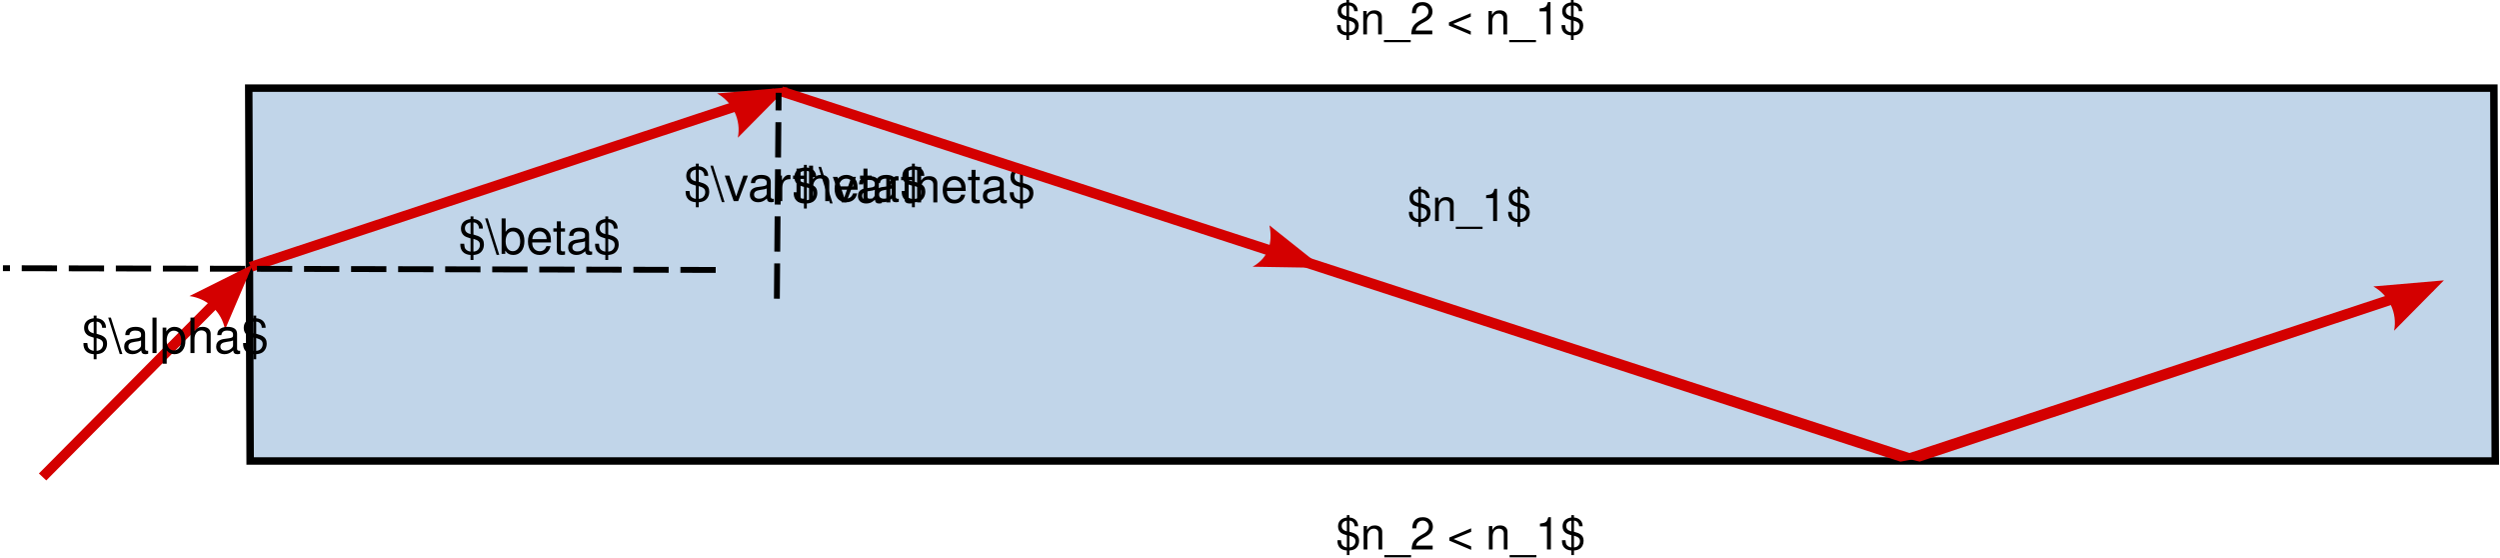
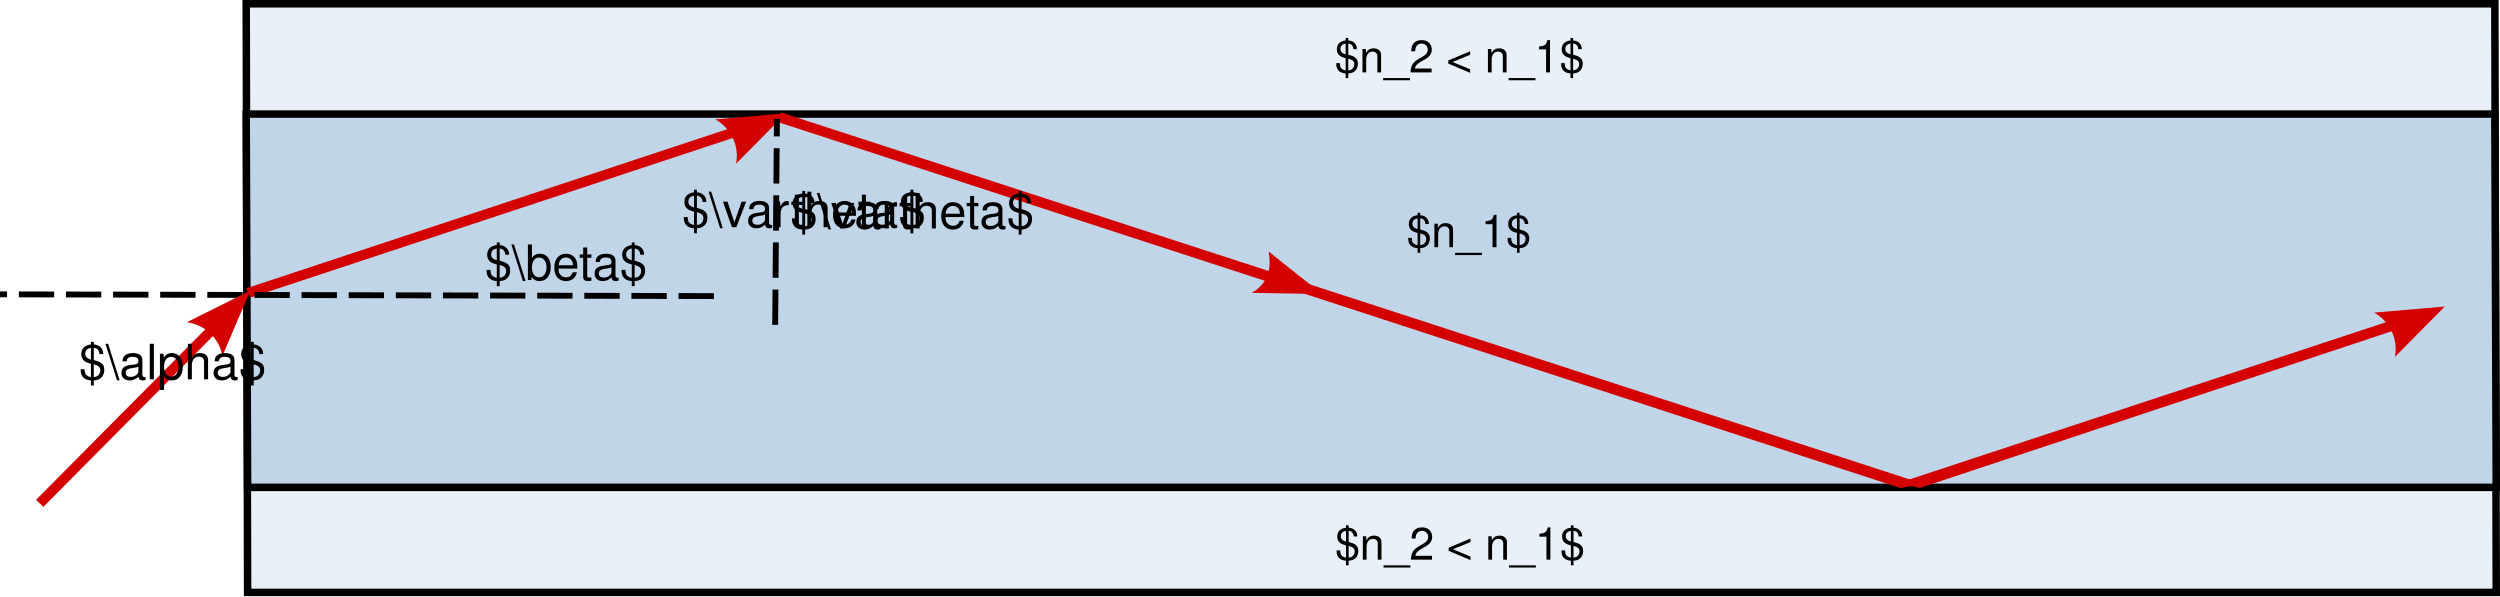
- <svg xmlns="http://www.w3.org/2000/svg" xmlns:ns1="http://www.openswatchbook.org/uri/2009/osb" width="1232.26" height="274.703" id="svg2" version="1.1">
+ <svg xmlns="http://www.w3.org/2000/svg" xmlns:ns1="http://www.openswatchbook.org/uri/2009/osb" width="1230.82" height="293.502" id="svg2" version="1.1">
  <defs id="defs4">
    <linearGradient id="linearGradient3885">
      <stop id="stop3887" offset="0" style="stop-color:#828282;stop-opacity:1;" />
      <stop style="stop-color:#a3a3a3;stop-opacity:1;" offset="0.25" id="stop3893" />
      <stop style="stop-color:#c1c1c1;stop-opacity:1;" offset="0.5" id="stop3891" />
      <stop id="stop3889" offset="1" style="stop-color:#e0e0e0;stop-opacity:1;" />
    </linearGradient>
    <linearGradient id="linearGradient3875">
      <stop style="stop-color:#9c9c9c;stop-opacity:1;" offset="0" id="stop3877" />
      <stop style="stop-color:#e0e0e0;stop-opacity:1;" offset="1" id="stop3879" />
    </linearGradient>
    <linearGradient id="linearGradient7780" ns1:paint="solid">
      <stop style="stop-color:#afafaf;stop-opacity:1;" offset="0" id="stop7782" />
    </linearGradient>
    <marker orient="auto" refY="0" refX="0" id="Arrow1Mend" style="overflow:visible">
-       <path id="path3883" d="M 0,0 5,-5 -12.5,0 5,5 0,0 z" style="fill-rule:evenodd;stroke:#000000;stroke-width:1pt" transform="matrix(-0.4,0,0,-0.4,-4,0)" />
+       <path id="path3883" d="M 0,0 5,-5 -12.5,0 5,5 0,0 Z" style="fill-rule:evenodd;stroke:#000000;stroke-width:1pt" transform="matrix(-0.4,0,0,-0.4,-4,0)" />
    </marker>
    <marker orient="auto" refY="0" refX="0" id="Arrow1Mstart" style="overflow:visible">
-       <path id="path3880" d="M 0,0 5,-5 -12.5,0 5,5 0,0 z" style="fill-rule:evenodd;stroke:#000000;stroke-width:1pt" transform="matrix(0.4,0,0,0.4,4,0)" />
+       <path id="path3880" d="M 0,0 5,-5 -12.5,0 5,5 0,0 Z" style="fill-rule:evenodd;stroke:#000000;stroke-width:1pt" transform="matrix(0.4,0,0,0.4,4,0)" />
    </marker>
    <marker orient="auto" refY="0" refX="0" id="Arrow1Sstart" style="overflow:visible">
-       <path id="path3886" d="M 0,0 5,-5 -12.5,0 5,5 0,0 z" style="fill-rule:evenodd;stroke:#000000;stroke-width:1pt" transform="matrix(0.2,0,0,0.2,1.2,0)" />
+       <path id="path3886" d="M 0,0 5,-5 -12.5,0 5,5 0,0 Z" style="fill-rule:evenodd;stroke:#000000;stroke-width:1pt" transform="matrix(0.2,0,0,0.2,1.2,0)" />
    </marker>
    <marker orient="auto" refY="0" refX="0" id="Arrow2Mend" style="overflow:visible">
      <path id="path3999" style="fill-rule:evenodd;stroke-width:0.625;stroke-linejoin:round" d="M 8.719,4.034 -2.207,0.016 8.719,-4.002 c -1.745,2.372 -1.735,5.617 -6e-7,8.035 z" transform="scale(-0.6,-0.6)" />
    </marker>
    <marker orient="auto" refY="0" refX="0" id="Arrow1Mstart-3" style="overflow:visible">
-       <path id="path3880-6" d="M 0,0 5,-5 -12.5,0 5,5 0,0 z" style="fill-rule:evenodd;stroke:#000000;stroke-width:1pt" transform="matrix(0.4,0,0,0.4,4,0)" />
+       <path id="path3880-6" d="M 0,0 5,-5 -12.5,0 5,5 0,0 Z" style="fill-rule:evenodd;stroke:#000000;stroke-width:1pt" transform="matrix(0.4,0,0,0.4,4,0)" />
    </marker>
    <marker orient="auto" refY="0" refX="0" id="Arrow1Mend-7" style="overflow:visible">
-       <path id="path3883-5" d="M 0,0 5,-5 -12.5,0 5,5 0,0 z" style="fill-rule:evenodd;stroke:#000000;stroke-width:1pt" transform="matrix(-0.4,0,0,-0.4,-4,0)" />
+       <path id="path3883-5" d="M 0,0 5,-5 -12.5,0 5,5 0,0 Z" style="fill-rule:evenodd;stroke:#000000;stroke-width:1pt" transform="matrix(-0.4,0,0,-0.4,-4,0)" />
    </marker>
    <marker orient="auto" refY="0" refX="0" id="Arrow2Mend-3" style="overflow:visible">
      <path id="path3999-6" style="fill-rule:evenodd;stroke-width:0.625;stroke-linejoin:round" d="M 8.719,4.034 -2.207,0.016 8.719,-4.002 c -1.745,2.372 -1.735,5.617 -6e-7,8.035 z" transform="scale(-0.6,-0.6)" />
    </marker>
    <marker orient="auto" refY="0" refX="0" id="Arrow2Mend-35" style="overflow:visible">
      <path id="path3999-62" style="fill-rule:evenodd;stroke-width:0.625;stroke-linejoin:round" d="M 8.719,4.034 -2.207,0.016 8.719,-4.002 c -1.745,2.372 -1.735,5.617 -6e-7,8.035 z" transform="scale(-0.6,-0.6)" />
    </marker>
    <marker orient="auto" refY="0" refX="0" id="Arrow2Mend-2" style="overflow:visible">
      <path id="path3999-7" style="fill-rule:evenodd;stroke-width:0.625;stroke-linejoin:round" d="M 8.719,4.034 -2.207,0.016 8.719,-4.002 c -1.745,2.372 -1.735,5.617 -6e-7,8.035 z" transform="scale(-0.6,-0.6)" />
    </marker>
  </defs>
-   <g id="layer1" transform="translate(372.0971,-460.6271)">
-     <rect style="fill:#c1d5e9;fill-opacity:1;stroke:#000000;stroke-width:3.691;stroke-miterlimit:4;stroke-opacity:1;stroke-dasharray:none" id="rect3099-2" width="183.785" height="1107.063" x="504.074" y="-855.737" transform="matrix(0.00375132,0.999993,-1,0,0,0)" />
-     <text xml:space="preserve" style="font-size:56px;font-style:normal;font-variant:normal;font-weight:normal;font-stretch:normal;line-height:125%;letter-spacing:0px;word-spacing:0px;fill:#000000;fill-opacity:1;stroke:none;font-family:Nimbus Sans L;-inkscape-font-specification:Sans" x="18.325" y="560.389" id="text4073-2">
-       <tspan id="tspan4075-7" x="18.325" y="560.389" style="font-size:24px">$\vartheta$</tspan>
-     </text>
+   <g id="layer1" transform="translate(370.6507,-447.9118)">
+     <rect style="fill:#e9f0f7;fill-opacity:1;stroke:#000000;stroke-width:3.691;stroke-miterlimit:4;stroke-dasharray:none;stroke-opacity:1" id="rect3099-2-3" width="289.811" height="1107.063" x="449.759" y="-856.556" transform="matrix(0.00237891,0.9999972,-1,0,0,0)" />
+     <rect style="fill:#c1d5e9;fill-opacity:1;stroke:#000000;stroke-width:3.691;stroke-miterlimit:4;stroke-dasharray:none;stroke-opacity:1" id="rect3099-2" width="183.785" height="1107.063" x="504.074" y="-855.737" transform="matrix(0.00375132,0.999993,-1,0,0,0)" />
    <g id="g3897-3-5" transform="translate(-87.57084,-127.3324)" style="fill:#d40000">
      <g transform="translate(-491.3014,20.92314)" style="fill:#d40000" id="g4412-7-6-6">
        <g id="g7794-7-2" style="fill:#d40000">
          <g id="g3096">
            <path id="path4418-8-5-9" style="fill:#d40000;fill-rule:evenodd;stroke-width:0.625;stroke-linejoin:round" d="m 560.377,613.092 34.795,-2.998 -24.563,24.826 c 1.721,-8.666 -2.439,-17.469 -10.232,-21.827 z" />
-             <path id="path3964-8-3-1" d="m 588.125,610.688 -258.723,85.597 2.125,4.531 258.723,-85.597 z" style="font-size:medium;font-style:normal;font-variant:normal;font-weight:normal;font-stretch:normal;text-indent:0;text-align:start;text-decoration:none;line-height:normal;letter-spacing:normal;word-spacing:normal;text-transform:none;direction:ltr;block-progression:tb;writing-mode:lr-tb;text-anchor:start;baseline-shift:baseline;color:#000000;fill:#d40000;fill-opacity:1;fill-rule:nonzero;stroke:none;stroke-width:5;marker:none;visibility:visible;display:inline;overflow:visible;enable-background:accumulate;font-family:Sans;-inkscape-font-specification:Sans" />
+             <path id="path3964-8-3-1" d="m 588.125,610.688 -258.723,85.597 2.125,4.531 258.723,-85.597 z" style="color:#000000;font-style:normal;font-variant:normal;font-weight:normal;font-stretch:normal;font-size:medium;line-height:normal;font-family:Sans;-inkscape-font-specification:Sans;text-indent:0;text-align:start;text-decoration:none;text-decoration-line:none;letter-spacing:normal;word-spacing:normal;text-transform:none;direction:ltr;block-progression:tb;writing-mode:lr-tb;baseline-shift:baseline;text-anchor:start;display:inline;overflow:visible;visibility:visible;fill:#d40000;fill-opacity:1;fill-rule:nonzero;stroke:none;stroke-width:5;marker:none;enable-background:accumulate" />
          </g>
        </g>
      </g>
    </g>
-     <path style="fill:none;stroke:#000000;stroke-width:2.9;stroke-linecap:butt;stroke-linejoin:miter;stroke-miterlimit:4;stroke-opacity:1;stroke-dasharray:17.4, 5.8;stroke-dashoffset:0;marker-end:none" d="M -19.178,593.687 -370.647,592.817" id="path3019-5-9" />
+     <path style="fill:none;stroke:#000000;stroke-width:2.9;stroke-linecap:butt;stroke-linejoin:miter;stroke-miterlimit:4;stroke-dasharray:17.4, 5.8;stroke-dashoffset:0;stroke-opacity:1;marker-end:none" d="M -19.178,593.687 -370.647,592.817" id="path3019-5-9" />
    <g transform="matrix(1.003393,0,0,-1.000922,-318.6707,1204.781)" style="fill:#d40000;stroke:none" id="g3096-7">
      <path d="m 562.323,612.12 34.551,-0.566 -26.265,20.935 c 1.721,-8.666 -0.493,-16.01 -8.286,-20.368 z" style="fill:#d40000;fill-rule:evenodd;stroke:none" id="path4418-8-5-9-5" />
-       <path style="font-size:medium;font-style:normal;font-variant:normal;font-weight:normal;font-stretch:normal;text-indent:0;text-align:start;text-decoration:none;line-height:normal;letter-spacing:normal;word-spacing:normal;text-transform:none;direction:ltr;block-progression:tb;writing-mode:lr-tb;text-anchor:start;baseline-shift:baseline;color:#000000;fill:#d40000;fill-opacity:1;fill-rule:nonzero;stroke:none;stroke-width:5;marker:none;visibility:visible;display:inline;overflow:visible;enable-background:accumulate;font-family:Sans;-inkscape-font-specification:Sans" d="M 880.692,516.106 329.402,696.285 l 2.125,4.531 560.202,-182.584 z" id="path3964-8-3-1-3" />
+       <path style="color:#000000;font-style:normal;font-variant:normal;font-weight:normal;font-stretch:normal;font-size:medium;line-height:normal;font-family:Sans;-inkscape-font-specification:Sans;text-indent:0;text-align:start;text-decoration:none;text-decoration-line:none;letter-spacing:normal;word-spacing:normal;text-transform:none;direction:ltr;block-progression:tb;writing-mode:lr-tb;baseline-shift:baseline;text-anchor:start;display:inline;overflow:visible;visibility:visible;fill:#d40000;fill-opacity:1;fill-rule:nonzero;stroke:none;stroke-width:5;marker:none;enable-background:accumulate" d="M 880.692,516.106 329.402,696.285 l 2.125,4.531 560.202,-182.584 z" id="path3964-8-3-1-3" />
    </g>
    <g id="g3897-3-5-5" transform="translate(729.1186,-32.20063)" style="fill:#d40000">
      <g transform="translate(-491.3014,20.92314)" style="fill:#d40000" id="g4412-7-6-6-6">
        <g id="g7794-7-2-2" style="fill:#d40000">
          <g id="g3096-9">
            <path id="path4418-8-5-9-1" style="fill:#d40000;fill-rule:evenodd;stroke-width:0.625;stroke-linejoin:round" d="m 560.377,613.092 34.795,-2.998 -24.563,24.826 c 1.721,-8.666 -2.439,-17.469 -10.232,-21.827 z" />
-             <path id="path3964-8-3-1-2" d="M 583.654,612.063 326.307,696.973 336.686,699.441 590.25,615.219 z" style="font-size:medium;font-style:normal;font-variant:normal;font-weight:normal;font-stretch:normal;text-indent:0;text-align:start;text-decoration:none;line-height:normal;letter-spacing:normal;word-spacing:normal;text-transform:none;direction:ltr;block-progression:tb;writing-mode:lr-tb;text-anchor:start;baseline-shift:baseline;color:#000000;fill:#d40000;fill-opacity:1;fill-rule:nonzero;stroke:none;stroke-width:5;marker:none;visibility:visible;display:inline;overflow:visible;enable-background:accumulate;font-family:Sans;-inkscape-font-specification:Sans" />
+             <path id="path3964-8-3-1-2" d="M 583.654,612.063 326.307,696.973 336.686,699.441 590.25,615.219 Z" style="color:#000000;font-style:normal;font-variant:normal;font-weight:normal;font-stretch:normal;font-size:medium;line-height:normal;font-family:Sans;-inkscape-font-specification:Sans;text-indent:0;text-align:start;text-decoration:none;text-decoration-line:none;letter-spacing:normal;word-spacing:normal;text-transform:none;direction:ltr;block-progression:tb;writing-mode:lr-tb;baseline-shift:baseline;text-anchor:start;display:inline;overflow:visible;visibility:visible;fill:#d40000;fill-opacity:1;fill-rule:nonzero;stroke:none;stroke-width:5;marker:none;enable-background:accumulate" />
          </g>
        </g>
      </g>
    </g>
-     <path style="fill:none;stroke:#000000;stroke-width:2.9;stroke-linecap:butt;stroke-linejoin:miter;stroke-miterlimit:4;stroke-opacity:1;stroke-dasharray:17.4, 5.8;stroke-dashoffset:0;marker-end:none" d="m 10.982,607.859 0.87,-101.479" id="path3019-5-9-0" />
-     <text xml:space="preserve" style="font-size:56px;font-style:normal;font-variant:normal;font-weight:normal;font-stretch:normal;line-height:125%;letter-spacing:0px;word-spacing:0px;fill:#000000;fill-opacity:1;stroke:none;font-family:Nimbus Sans L;-inkscape-font-specification:Sans" x="-34.968" y="559.77" id="text4073-2-9">
-       <tspan id="tspan4075-7-3" x="-34.968" y="559.77" style="font-size:24px">$\vartheta$</tspan>
-     </text>
-     <text xml:space="preserve" style="font-size:56px;font-style:normal;font-variant:normal;font-weight:normal;font-stretch:normal;line-height:125%;letter-spacing:0px;word-spacing:0px;fill:#000000;fill-opacity:1;stroke:none;font-family:Nimbus Sans L;-inkscape-font-specification:Sans" x="-146.067" y="585.761" id="text4073-2-9-6">
-       <tspan id="tspan4075-7-3-0" x="-146.067" y="585.761" style="font-size:24px">$\beta$</tspan>
-     </text>
+     <path style="fill:none;stroke:#000000;stroke-width:2.9;stroke-linecap:butt;stroke-linejoin:miter;stroke-miterlimit:4;stroke-dasharray:17.4, 5.8;stroke-dashoffset:0;stroke-opacity:1;marker-end:none" d="m 10.982,607.859 0.87,-101.479" id="path3019-5-9-0" />
    <g id="g3897-3-5-6" transform="matrix(0.9298372,-0.3679711,0.3679711,0.9298372,-576.2079,42.44665)" style="fill:#d40000">
      <g transform="translate(-491.3014,20.92314)" style="fill:#d40000" id="g4412-7-6-6-2">
        <g id="g7794-7-2-6" style="fill:#d40000">
          <g id="g3096-1">
            <path id="path4418-8-5-9-8" style="fill:#d40000;fill-rule:evenodd;stroke-width:0.625;stroke-linejoin:round" d="m 560.377,613.092 34.795,-2.998 -24.563,24.826 c 1.721,-8.666 -2.439,-17.469 -10.232,-21.827 z" />
-             <path id="path3964-8-3-1-7" d="m 588.125,610.688 -128.957,56.4 2.125,4.531 L 590.25,615.219 z" style="font-size:medium;font-style:normal;font-variant:normal;font-weight:normal;font-stretch:normal;text-indent:0;text-align:start;text-decoration:none;line-height:normal;letter-spacing:normal;word-spacing:normal;text-transform:none;direction:ltr;block-progression:tb;writing-mode:lr-tb;text-anchor:start;baseline-shift:baseline;color:#000000;fill:#d40000;fill-opacity:1;fill-rule:nonzero;stroke:none;stroke-width:5;marker:none;visibility:visible;display:inline;overflow:visible;enable-background:accumulate;font-family:Sans;-inkscape-font-specification:Sans" />
+             <path id="path3964-8-3-1-7" d="m 588.125,610.688 -128.957,56.4 2.125,4.531 L 590.25,615.219 Z" style="color:#000000;font-style:normal;font-variant:normal;font-weight:normal;font-stretch:normal;font-size:medium;line-height:normal;font-family:Sans;-inkscape-font-specification:Sans;text-indent:0;text-align:start;text-decoration:none;text-decoration-line:none;letter-spacing:normal;word-spacing:normal;text-transform:none;direction:ltr;block-progression:tb;writing-mode:lr-tb;baseline-shift:baseline;text-anchor:start;display:inline;overflow:visible;visibility:visible;fill:#d40000;fill-opacity:1;fill-rule:nonzero;stroke:none;stroke-width:5;marker:none;enable-background:accumulate" />
          </g>
        </g>
      </g>
    </g>
-     <text xml:space="preserve" style="font-size:56px;font-style:normal;font-variant:normal;font-weight:normal;font-stretch:normal;line-height:125%;letter-spacing:0px;word-spacing:0px;fill:#000000;fill-opacity:1;stroke:none;font-family:Nimbus Sans L;-inkscape-font-specification:Sans" x="-331.896" y="634.669" id="text4073-2-9-6-9">
-       <tspan id="tspan4075-7-3-0-2" x="-331.896" y="634.669" style="font-size:24px">$\alpha$</tspan>
-     </text>
-     <text xml:space="preserve" style="font-size:56px;font-style:normal;font-variant:normal;font-weight:normal;font-stretch:normal;line-height:125%;letter-spacing:0px;word-spacing:0px;fill:#000000;fill-opacity:1;stroke:none;font-family:Nimbus Sans L;-inkscape-font-specification:Sans" x="321.77" y="569.605" id="text4106">
-       <tspan id="tspan4108" x="321.77" y="569.605" style="font-size:22px">$n_1$</tspan>
-     </text>
-     <text xml:space="preserve" style="font-size:56px;font-style:normal;font-variant:normal;font-weight:normal;font-stretch:normal;line-height:125%;letter-spacing:0px;word-spacing:0px;fill:#000000;fill-opacity:1;stroke:none;font-family:Nimbus Sans L;-inkscape-font-specification:Sans" x="286.344" y="477.567" id="text4106-0">
-       <tspan id="tspan4108-2" x="286.344" y="477.567" style="font-size:22px">$n_2 &lt; n_1$</tspan>
-     </text>
-     <text xml:space="preserve" style="font-size:56px;font-style:normal;font-variant:normal;font-weight:normal;font-stretch:normal;line-height:125%;letter-spacing:0px;word-spacing:0px;fill:#000000;fill-opacity:1;stroke:none;font-family:Nimbus Sans L;-inkscape-font-specification:Sans" x="286.531" y="731.458" id="text4106-0-3">
-       <tspan id="tspan4108-2-7" x="286.531" y="731.458" style="font-size:22px">$n_2 &lt; n_1$</tspan>
-     </text>
+     <g id="g3413">
+       <text id="text4073-2" y="560.389" x="18.325" style="font-style:normal;font-variant:normal;font-weight:normal;font-stretch:normal;font-size:56px;line-height:125%;font-family:'Nimbus Sans L';-inkscape-font-specification:Sans;letter-spacing:0px;word-spacing:0px;fill:#000000;fill-opacity:1;stroke:none" xml:space="preserve">
+         <tspan style="font-size:24px" y="560.389" x="18.325" id="tspan4075-7">$\vartheta$</tspan>
+       </text>
+       <text id="text4073-2-9" y="559.77" x="-34.968" style="font-style:normal;font-variant:normal;font-weight:normal;font-stretch:normal;font-size:56px;line-height:125%;font-family:'Nimbus Sans L';-inkscape-font-specification:Sans;letter-spacing:0px;word-spacing:0px;fill:#000000;fill-opacity:1;stroke:none" xml:space="preserve">
+         <tspan style="font-size:24px" y="559.77" x="-34.968" id="tspan4075-7-3">$\vartheta$</tspan>
+       </text>
+       <text id="text4073-2-9-6" y="585.761" x="-132.067" style="font-style:normal;font-variant:normal;font-weight:normal;font-stretch:normal;font-size:56px;line-height:125%;font-family:'Nimbus Sans L';-inkscape-font-specification:Sans;letter-spacing:0px;word-spacing:0px;fill:#000000;fill-opacity:1;stroke:none" xml:space="preserve">
+         <tspan style="font-size:24px" y="585.761" x="-132.067" id="tspan4075-7-3-0">$\beta$</tspan>
+       </text>
+       <text id="text4073-2-9-6-9" y="634.669" x="-331.896" style="font-style:normal;font-variant:normal;font-weight:normal;font-stretch:normal;font-size:56px;line-height:125%;font-family:'Nimbus Sans L';-inkscape-font-specification:Sans;letter-spacing:0px;word-spacing:0px;fill:#000000;fill-opacity:1;stroke:none" xml:space="preserve">
+         <tspan style="font-size:24px" y="634.669" x="-331.896" id="tspan4075-7-3-0-2">$\alpha$</tspan>
+       </text>
+       <text id="text4106" y="569.605" x="321.77" style="font-style:normal;font-variant:normal;font-weight:normal;font-stretch:normal;font-size:56px;line-height:125%;font-family:'Nimbus Sans L';-inkscape-font-specification:Sans;letter-spacing:0px;word-spacing:0px;fill:#000000;fill-opacity:1;stroke:none" xml:space="preserve">
+         <tspan style="font-size:22px" y="569.605" x="321.77" id="tspan4108">$n_1$</tspan>
+       </text>
+       <text id="text4106-0" y="483.567" x="286.344" style="font-style:normal;font-variant:normal;font-weight:normal;font-stretch:normal;font-size:56px;line-height:125%;font-family:'Nimbus Sans L';-inkscape-font-specification:Sans;letter-spacing:0px;word-spacing:0px;fill:#000000;fill-opacity:1;stroke:none" xml:space="preserve">
+         <tspan style="font-size:22px" y="483.567" x="286.344" id="tspan4108-2">$n_2 &lt; n_1$</tspan>
+       </text>
+       <text id="text4106-0-3" y="723.458" x="286.531" style="font-style:normal;font-variant:normal;font-weight:normal;font-stretch:normal;font-size:56px;line-height:125%;font-family:'Nimbus Sans L';-inkscape-font-specification:Sans;letter-spacing:0px;word-spacing:0px;fill:#000000;fill-opacity:1;stroke:none" xml:space="preserve">
+         <tspan style="font-size:22px" y="723.458" x="286.531" id="tspan4108-2-7">$n_2 &lt; n_1$</tspan>
+       </text>
+     </g>
  </g>
</svg>
